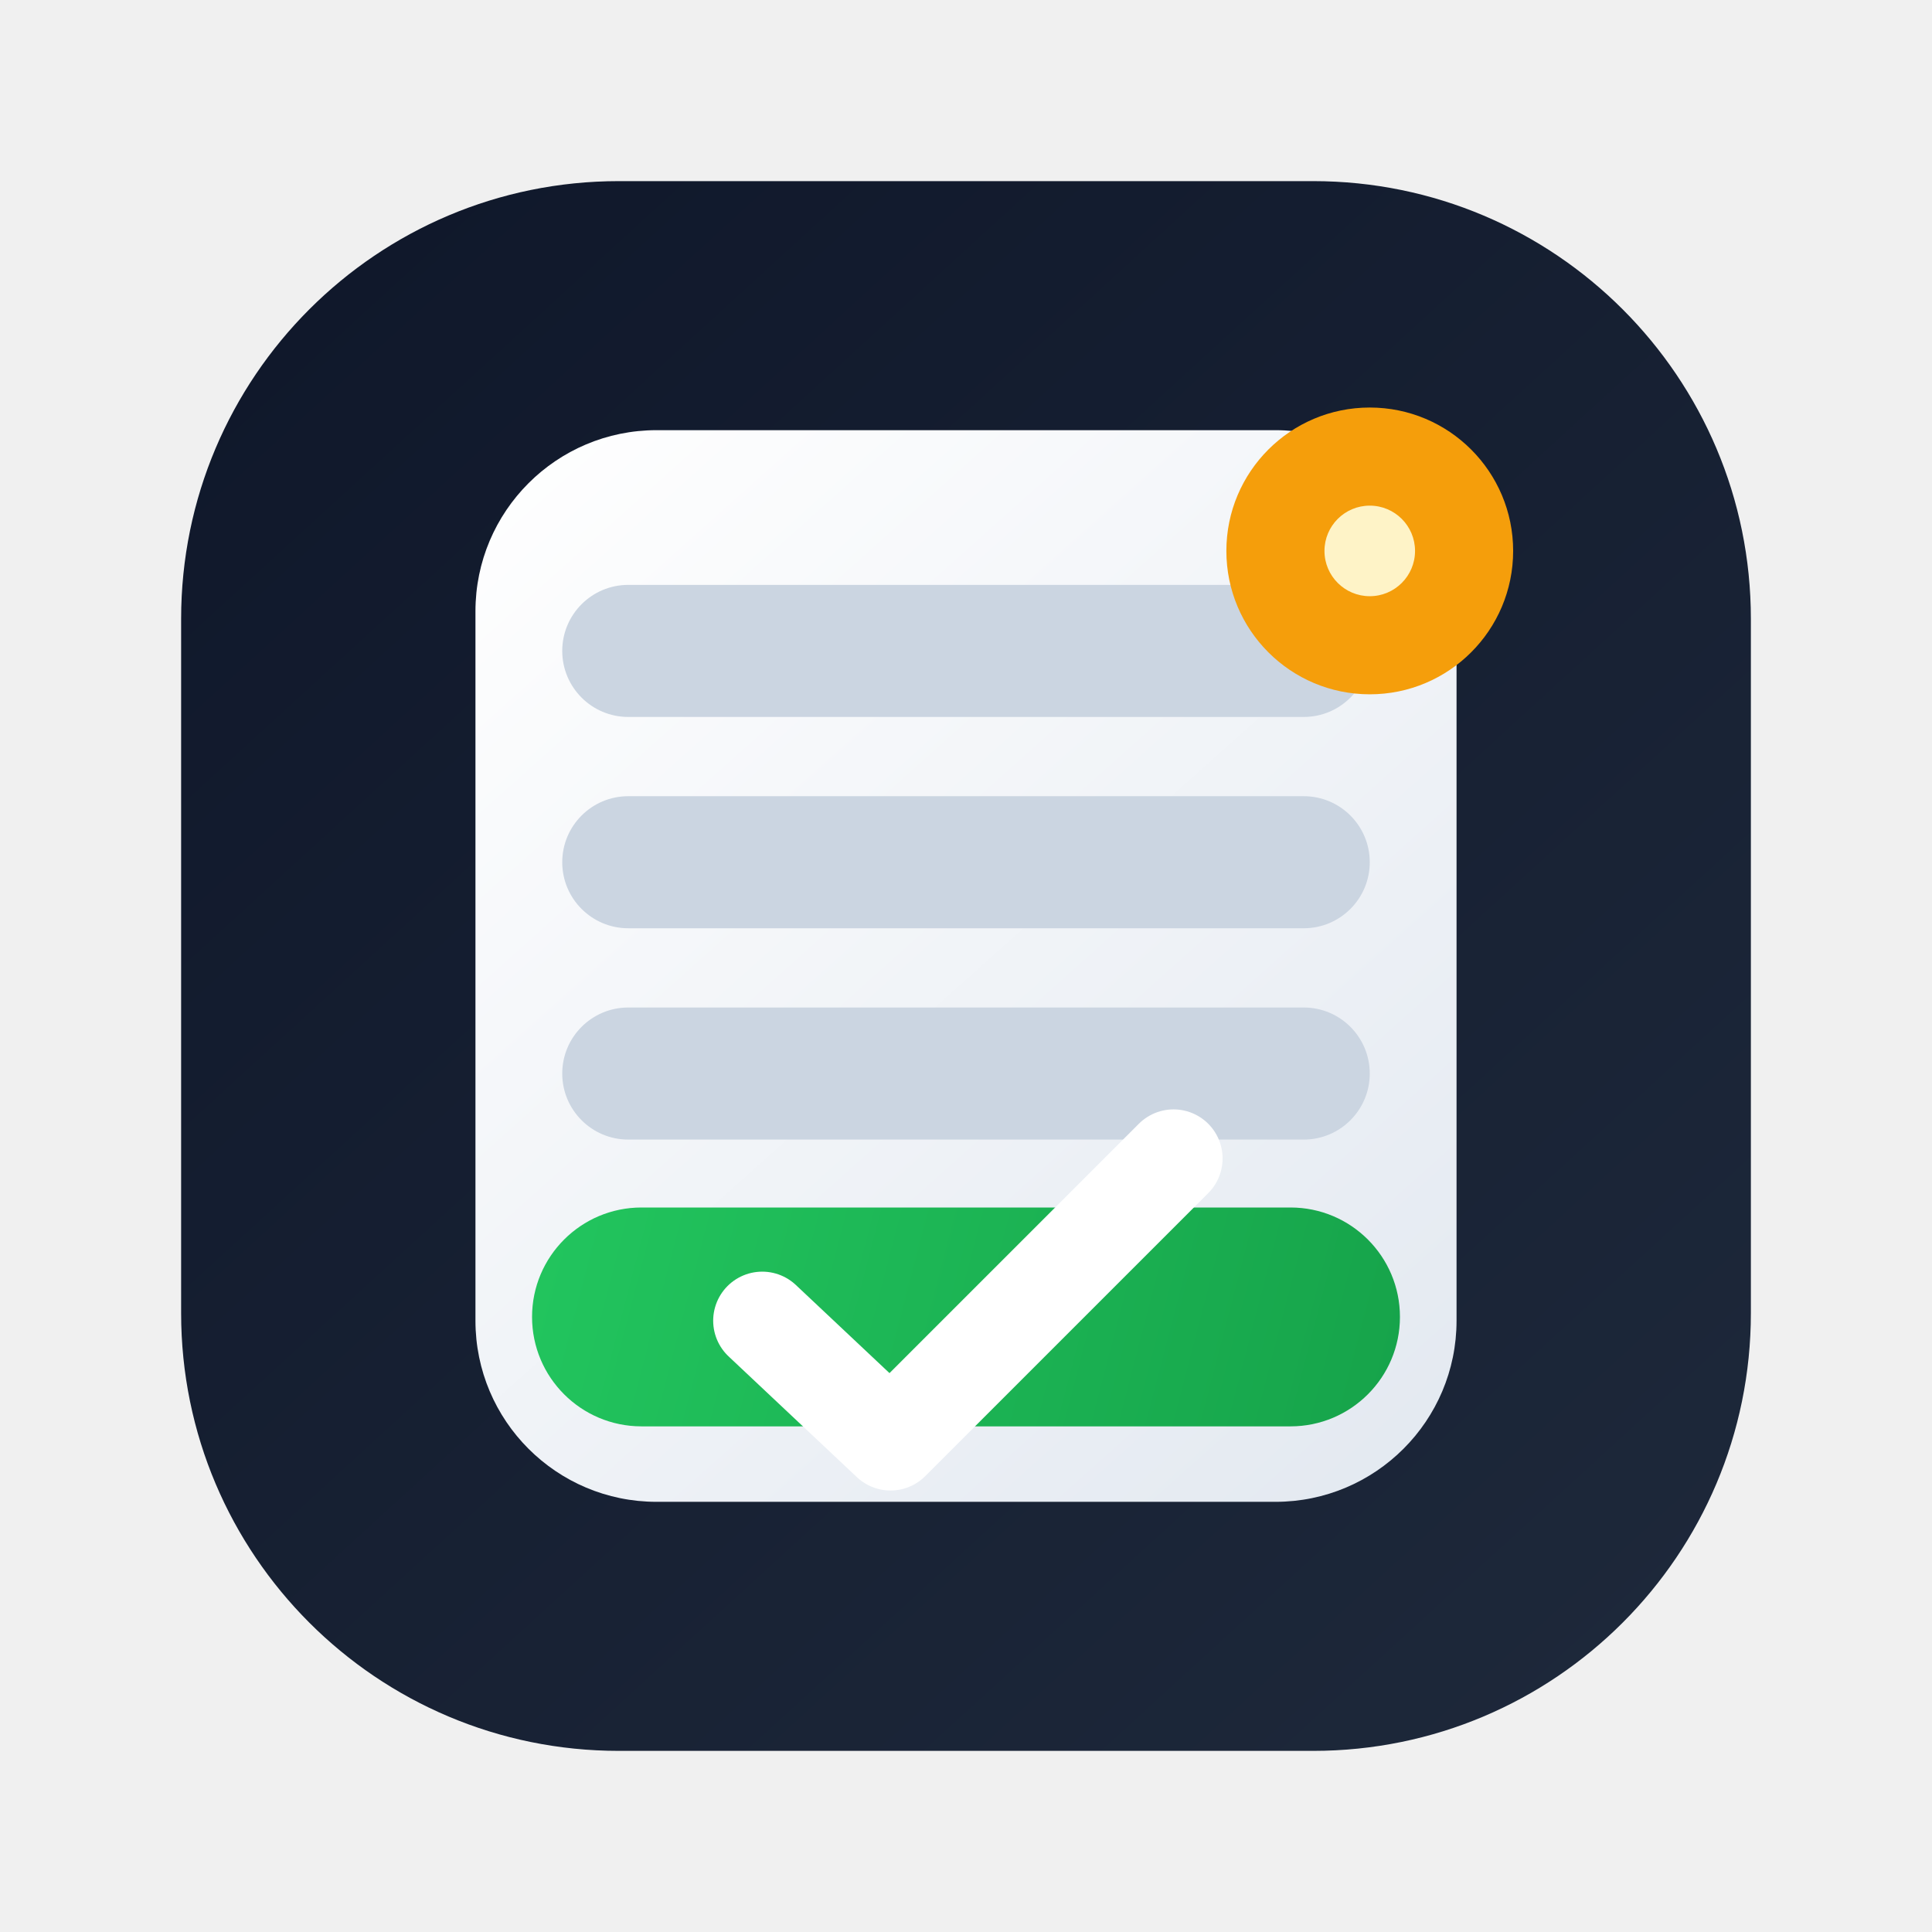
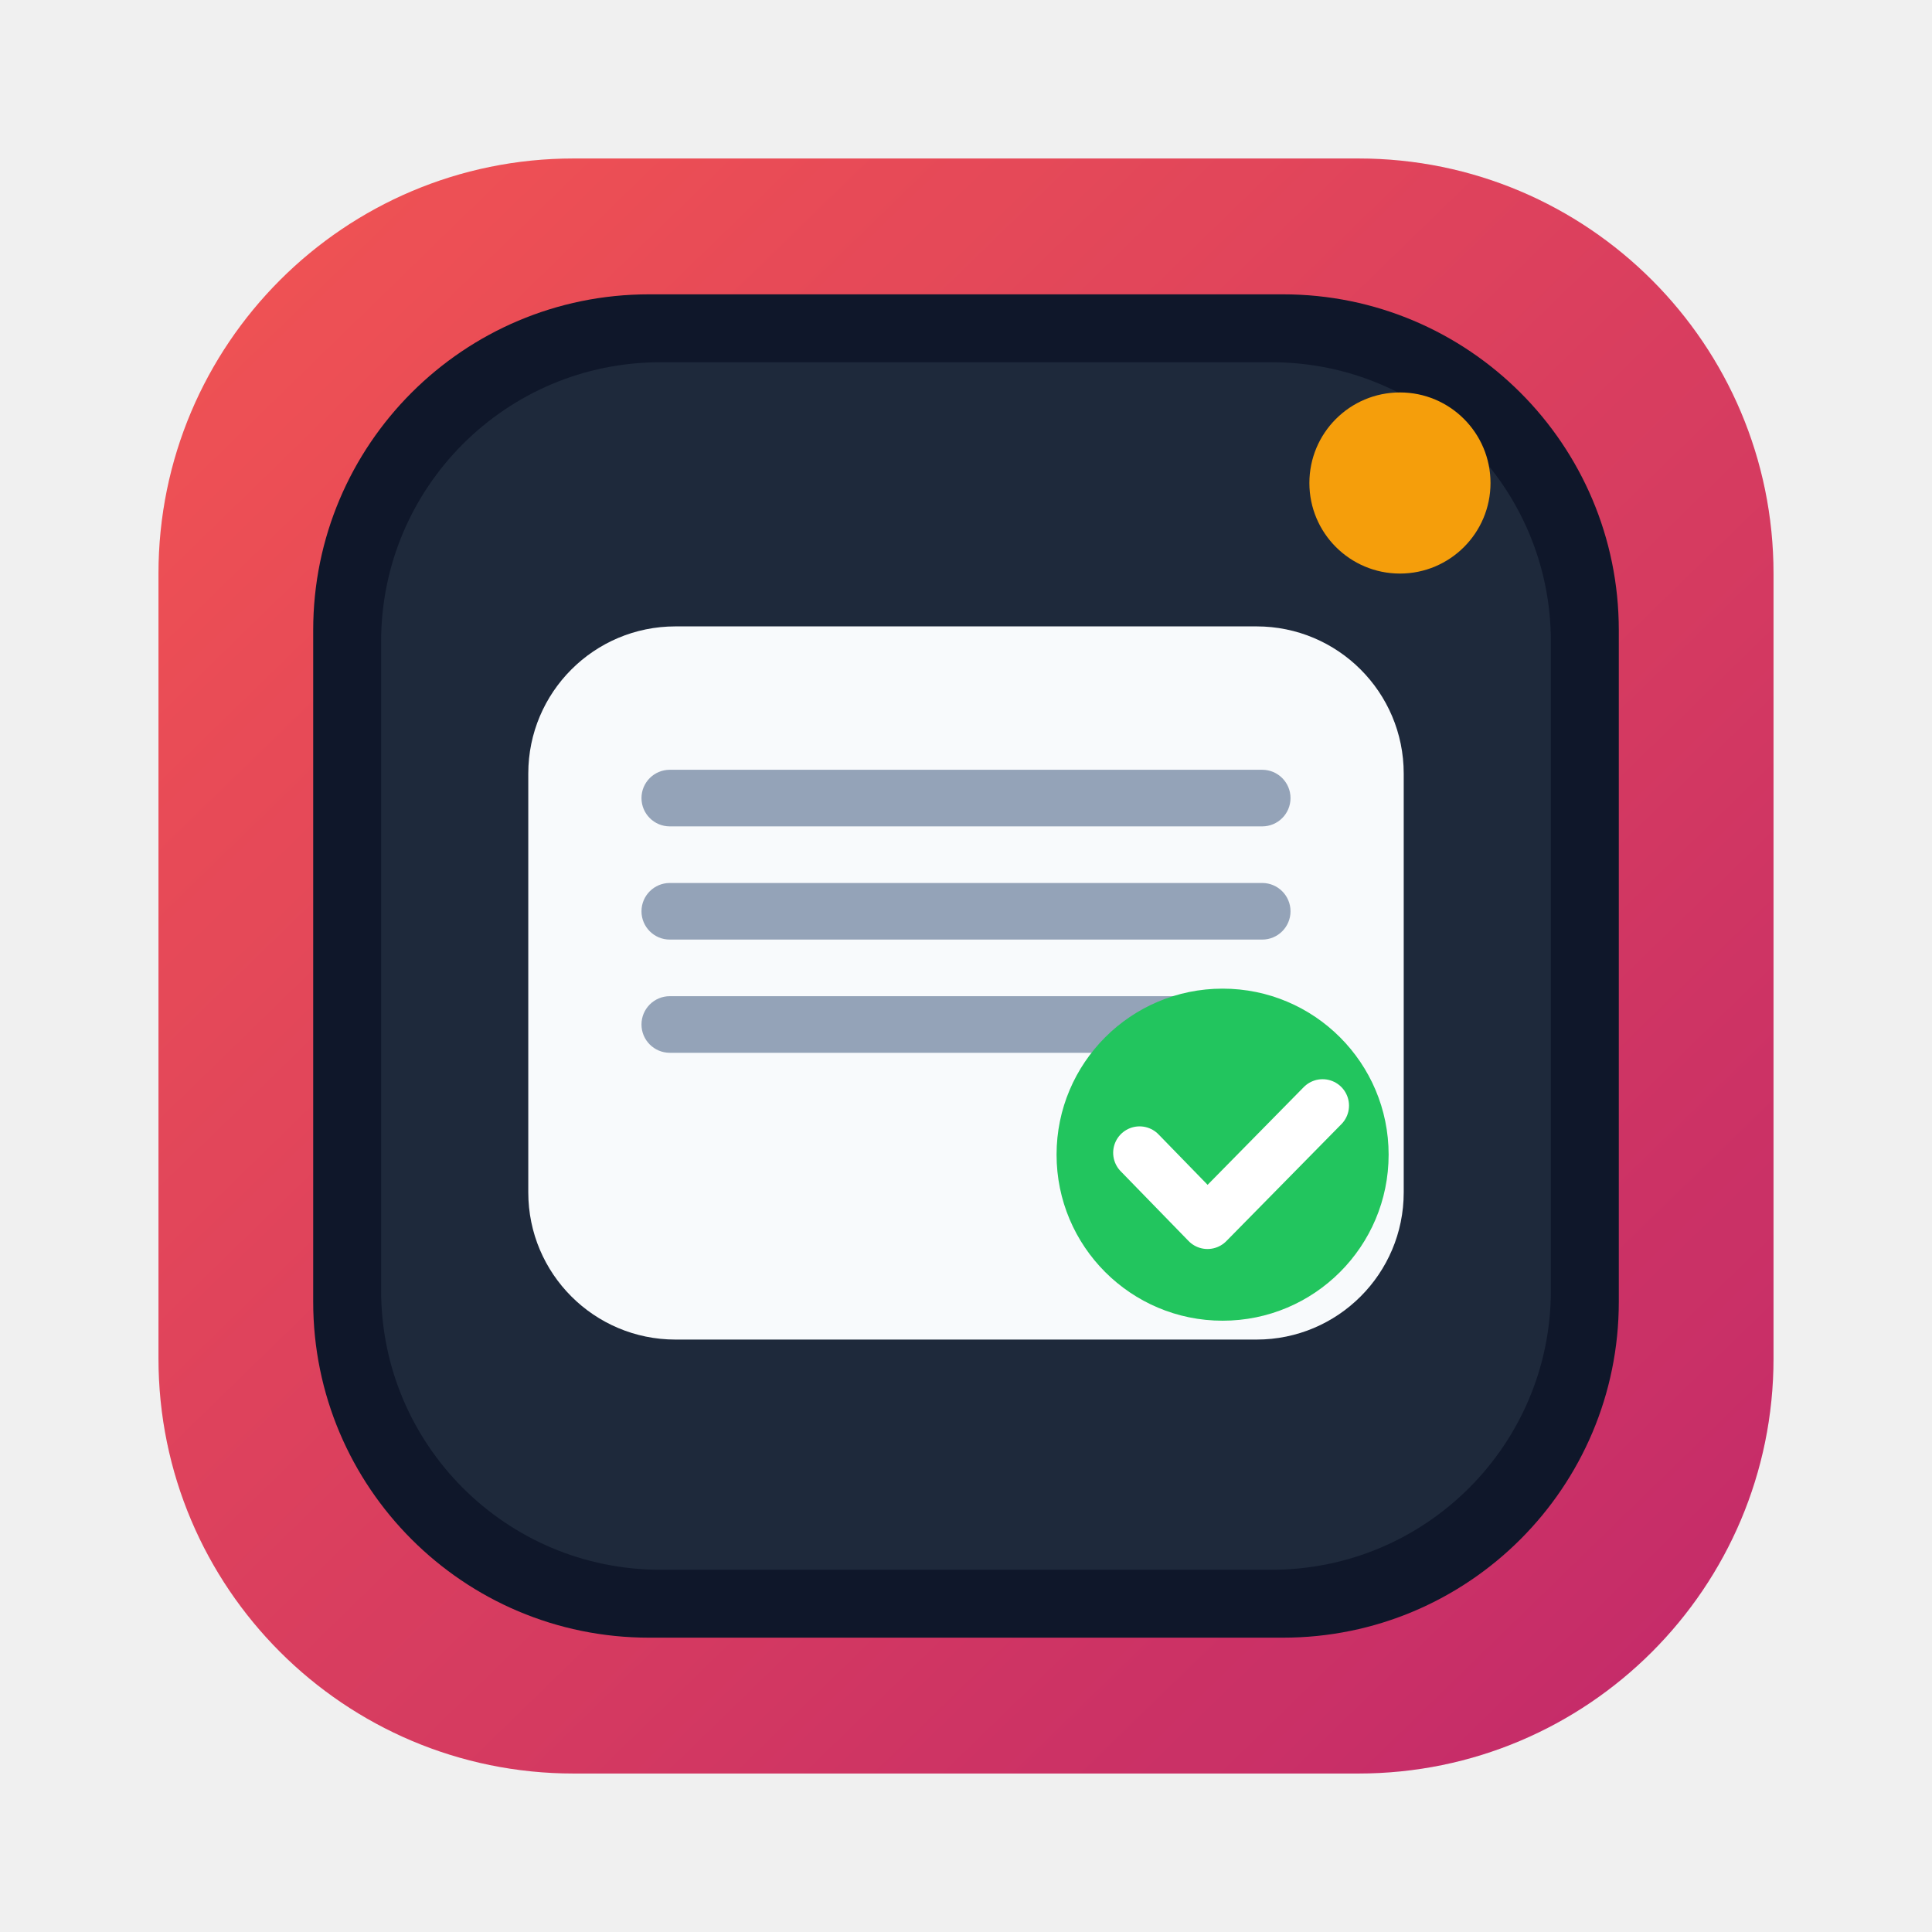
<svg xmlns="http://www.w3.org/2000/svg" width="1024" height="1024" viewBox="0 0 1024 1024" fill="none">
  <defs>
-     <linearGradient id="bg" x1="128" y1="96" x2="900" y2="940" gradientUnits="userSpaceOnUse">
-       <stop offset="0" stop-color="#0F172A" />
-       <stop offset="1" stop-color="#1E293B" />
-     </linearGradient>
-     <linearGradient id="card" x1="250" y1="230" x2="770" y2="812" gradientUnits="userSpaceOnUse">
-       <stop offset="0" stop-color="#FFFFFF" />
-       <stop offset="1" stop-color="#E2E8F0" />
-     </linearGradient>
-     <linearGradient id="accent" x1="282" y1="644" x2="742" y2="764" gradientUnits="userSpaceOnUse">
-       <stop offset="0" stop-color="#22C55E" />
-       <stop offset="1" stop-color="#16A34A" />
+     <linearGradient id="bg" x1="128" y1="104" x2="914" y2="912" gradientUnits="userSpaceOnUse">
+       <stop offset="0" stop-color="#EF4444" />
+       <stop offset="1" stop-color="#BE185D" />
    </linearGradient>
  </defs>
-   <rect x="96" y="96" width="832" height="832" rx="232" fill="url(#bg)" />
-   <rect x="252" y="228" width="520" height="568" rx="96" fill="url(#card)" />
-   <rect x="298" y="310" width="428" height="70" rx="35" fill="#CBD5E1" />
-   <rect x="298" y="422" width="428" height="70" rx="35" fill="#CBD5E1" />
-   <rect x="298" y="534" width="428" height="70" rx="35" fill="#CBD5E1" />
-   <rect x="282" y="640" width="460" height="116" rx="58" fill="url(#accent)" />
-   <path d="M404 700L472 764L622 614" stroke="white" stroke-width="52" stroke-linecap="round" stroke-linejoin="round" />
-   <circle cx="726" cy="292" r="76" fill="#F59E0B" />
-   <circle cx="726" cy="292" r="24" fill="#FEF3C7" />
+   <rect x="84" y="84" width="856" height="856" rx="220" fill="url(#bg)" />
+   <rect x="84" y="84" width="856" height="856" rx="220" fill="white" fill-opacity="0.08" />
+   <rect x="166" y="156" width="692" height="712" rx="178" fill="#0F172A" />
+   <rect x="202" y="192" width="620" height="640" rx="148" fill="#1E293B" />
+   <rect x="280" y="332" width="464" height="378" rx="78" fill="#F8FAFC" />
+   <rect x="340" y="408" width="344" height="30" rx="15" fill="#94A3B8" />
+   <rect x="340" y="468" width="344" height="30" rx="15" fill="#94A3B8" />
+   <rect x="340" y="528" width="344" height="30" rx="15" fill="#94A3B8" />
+   <circle cx="648" cy="612" r="88" fill="#22C55E" />
+   <path d="M604 611L640 648L701 586" stroke="white" stroke-width="28" stroke-linecap="round" stroke-linejoin="round" />
+   <circle cx="742" cy="256" r="48" fill="#F59E0B" />
</svg>
